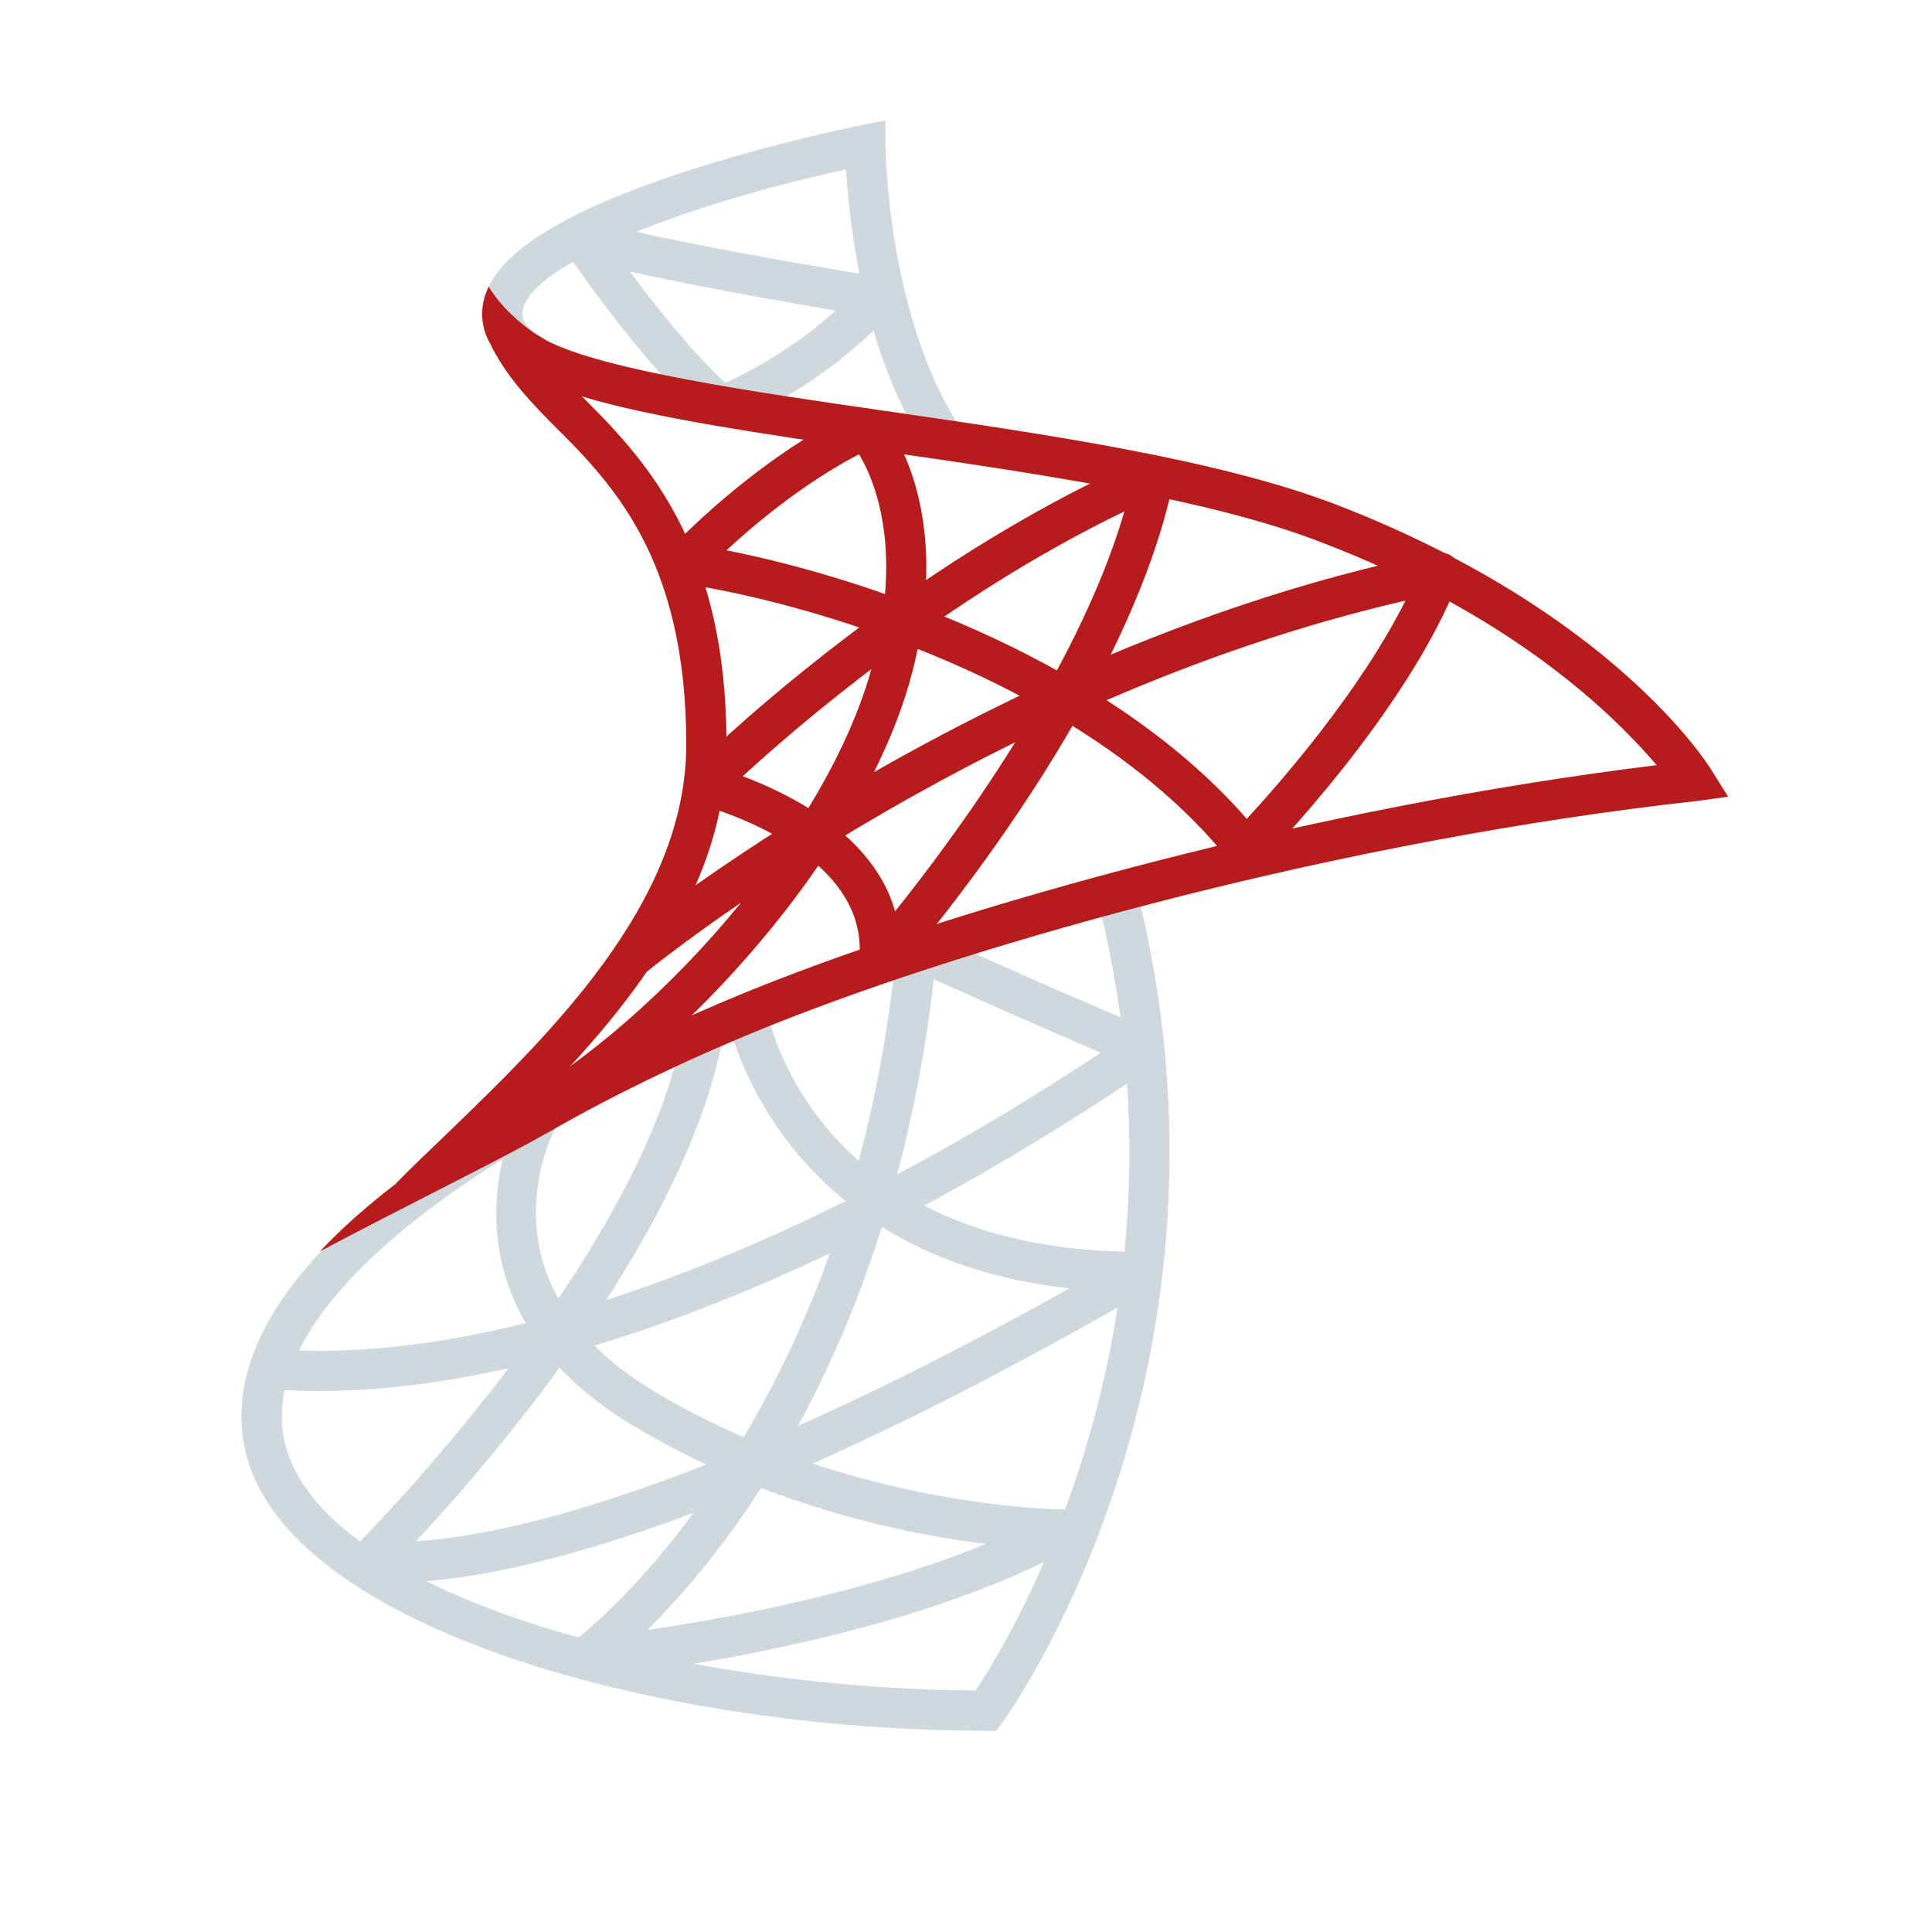
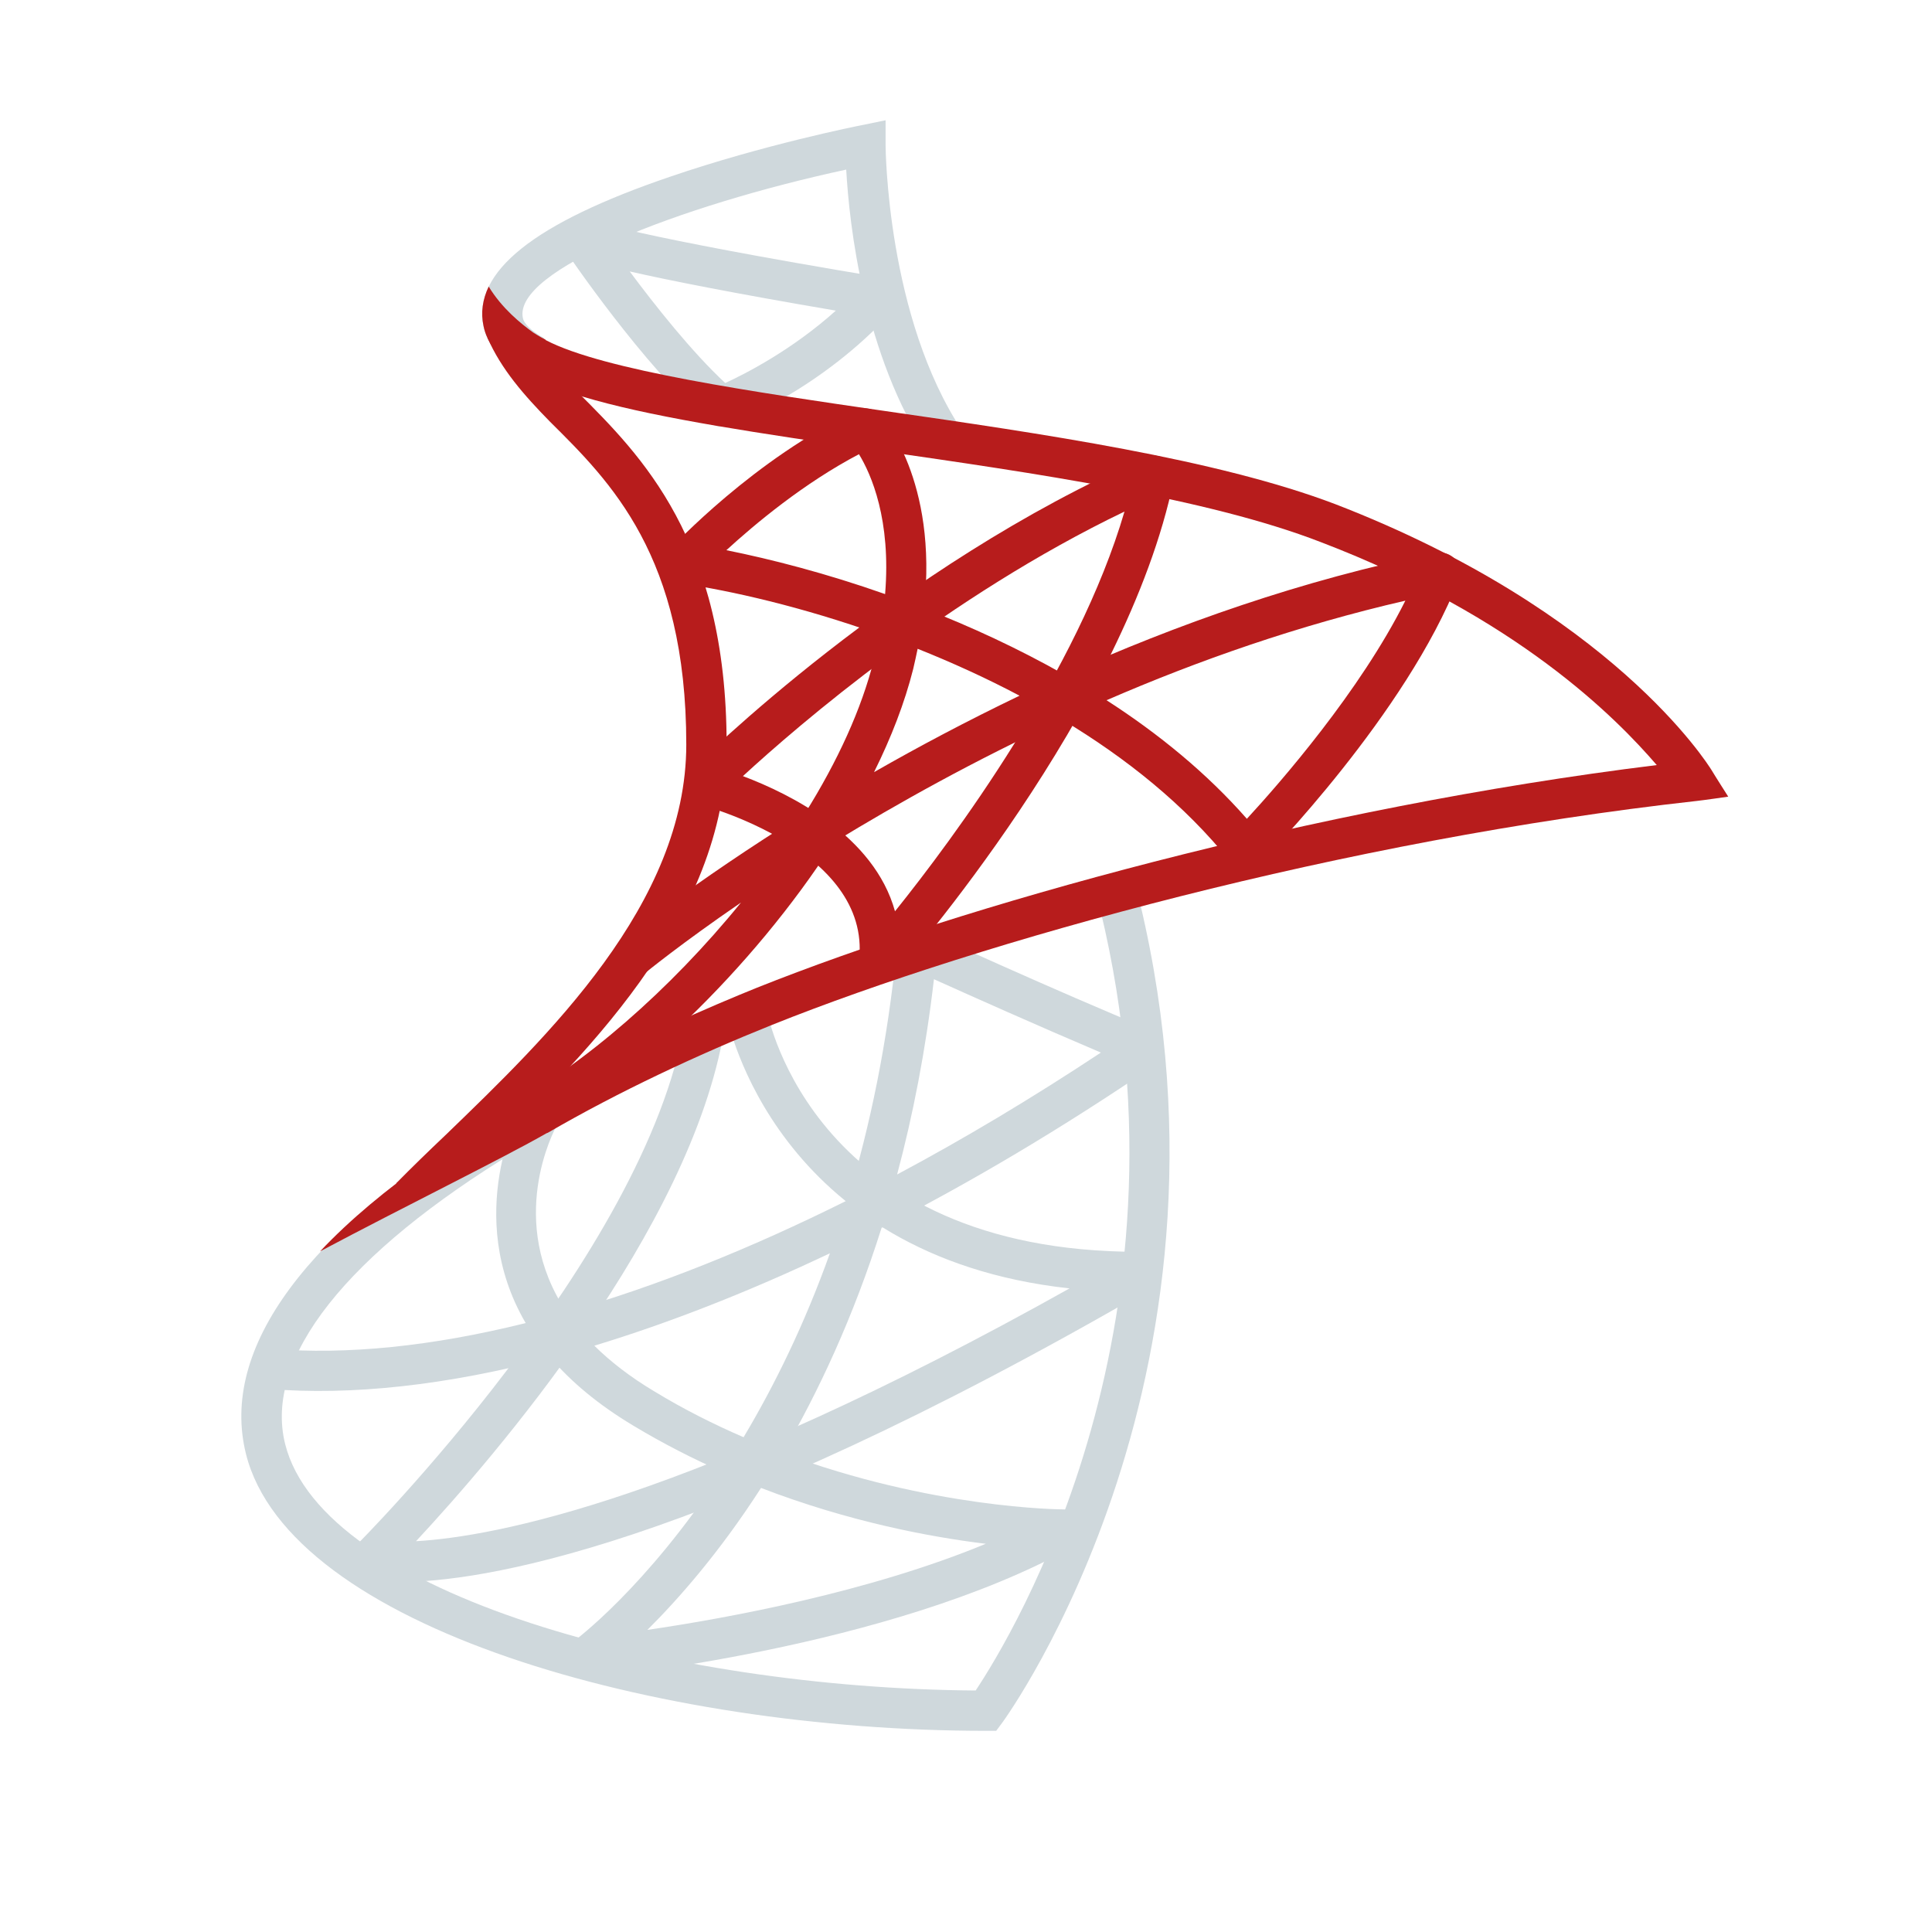
- <svg xmlns="http://www.w3.org/2000/svg" viewBox="0 0 48 48" width="32px" height="32px">
-   <path fill="#cfd8dc" d="M23.084,11.277c-1.633-2.449-1.986-5.722-2.063-7.067c-4.148,0.897-8.269,2.506-8.031,3.691 c0.03,0.149,0.218,0.328,0.53,0.502l-0.488,0.873c-0.596-0.334-0.931-0.719-1.022-1.179c-0.269-1.341,1.25-2.554,4.642-3.709 c2.316-0.789,4.652-1.26,4.751-1.279l0.597-0.12L22,3.6c0,0.042,0.026,4.288,1.916,7.123L23.084,11.277z" />
-   <path fill="#cfd8dc" d="M24.751,43H24.5c-8.192,0-17.309-2.573-18.386-6.879c-0.657-2.63,1.492-5.536,6.214-8.401 l0.52,0.854c-4.249,2.579-6.296,5.172-5.763,7.305c0.935,3.738,9.575,6.068,17.153,6.12c0.901-1.347,5.742-9.26,2.979-19.873 l0.967-0.252c3.149,12.092-3.218,20.837-3.282,20.924L24.751,43z" />
-   <path fill="#cfd8dc" d="M9.931,39.306c-0.539,0-0.806-0.059-0.85-0.07c-0.176-0.043-0.314-0.178-0.362-0.352 c-0.049-0.174,0.001-0.361,0.129-0.488c0.072-0.072,7.197-7.208,8.159-12.978l0.986,0.164c-0.827,4.964-5.715,10.623-7.656,12.707 c1.939-0.111,6.835-1.019,16.234-6.28c-7.335-0.804-8.495-6.676-8.507-6.739l0.983-0.181c0.047,0.246,1.226,6.011,9.244,6.011 c0.003,0,0.005,0,0.008,0l0,0c0.227,0,0.424,0.152,0.482,0.37c0.06,0.218-0.036,0.449-0.231,0.563 C17.315,38.542,11.867,39.305,9.931,39.306z" />
-   <path fill="#cfd8dc" d="M14.524,41.7c-0.207,0-0.395-0.128-0.468-0.325c-0.079-0.211-0.007-0.45,0.177-0.582 c0.034-0.025,1.813-1.338,3.706-4.228c-0.728-0.322-1.465-0.698-2.196-1.137c-0.888-0.533-1.559-1.105-2.06-1.691 c-2.57,0.678-4.942,0.946-7.025,0.769l0.084-0.996c1.876,0.159,4.009-0.063,6.321-0.64c-1.573-2.688-0.129-5.356-0.109-5.392 l0.874,0.487c-0.067,0.122-1.265,2.37,0.249,4.633c2.201-0.632,4.549-1.567,6.979-2.782c0.559-1.835,0.996-3.922,1.225-6.276 c0.016-0.161,0.108-0.304,0.248-0.385s0.311-0.088,0.458-0.021c0.032,0.015,3.264,1.491,5.604,2.454 c0.17,0.07,0.288,0.228,0.307,0.411c0.02,0.183-0.063,0.361-0.216,0.465c-2.289,1.56-4.563,2.913-6.778,4.042 c-0.702,2.225-1.571,4.077-2.459,5.591c3.702,1.383,6.915,1.404,6.956,1.404c0.228,0,0.427,0.154,0.484,0.375 c0.057,0.221-0.042,0.452-0.241,0.563c-4.54,2.522-11.767,3.232-12.072,3.261C14.556,41.699,14.54,41.7,14.524,41.7z M18.909,36.967c-1.04,1.614-2.062,2.773-2.826,3.53c1.998-0.294,5.501-0.938,8.408-2.139 C23.099,38.187,21.084,37.807,18.909,36.967z M14.767,33.431c0.393,0.392,0.883,0.775,1.49,1.14 c0.736,0.442,1.483,0.817,2.22,1.135c0.754-1.264,1.501-2.781,2.142-4.568C18.598,32.1,16.636,32.868,14.767,33.431z M23.202,24.329c-0.205,1.768-0.521,3.381-0.913,4.85c1.66-0.885,3.354-1.896,5.062-3.026 C25.802,25.497,24.099,24.734,23.202,24.329z" />
-   <path fill="#cfd8dc" d="M17.924,10.6c-0.117,0-0.233-0.042-0.325-0.12c-1.61-1.378-3.505-4.182-3.585-4.301 c-0.129-0.191-0.109-0.446,0.046-0.616c0.154-0.171,0.408-0.211,0.608-0.102c0.011,0.003,0.938,0.385,7.217,1.431 c0.181,0.03,0.33,0.156,0.39,0.328c0.061,0.172,0.022,0.364-0.1,0.5c-1.758,1.953-3.979,2.813-4.073,2.848 C18.044,10.589,17.983,10.6,17.924,10.6z M15.647,6.746c0.631,0.849,1.54,1.996,2.372,2.769c0.511-0.233,1.657-0.818,2.744-1.798 C18.18,7.276,16.604,6.962,15.647,6.746z" />
-   <path fill="#b71c1c" d="M21.843,24.4c-0.068,0-0.137-0.014-0.201-0.042c-0.199-0.088-0.319-0.294-0.296-0.51 c0.292-2.749-3.926-3.852-3.969-3.862c-0.174-0.044-0.312-0.179-0.359-0.352s0.002-0.359,0.129-0.486 c0.207-0.207,5.139-5.098,11.327-7.784c0.173-0.075,0.369-0.047,0.515,0.07c0.145,0.118,0.212,0.307,0.174,0.489 c-1.186,5.744-6.71,12.044-6.944,12.309C22.12,24.341,21.982,24.4,21.843,24.4z M18.455,19.285 c1.184,0.445,3.258,1.475,3.783,3.356c1.449-1.808,4.542-5.973,5.697-9.934C23.548,14.817,19.854,17.999,18.455,19.285z" />
-   <path fill="#b71c1c" d="M13.079,28.36l-0.475-0.88c1.883-1.015,4.04-2.883,5.807-5.054c-1.504,1.03-2.365,1.735-2.392,1.758 l-0.639-0.77c0.039-0.032,1.764-1.447,4.631-3.22c0.787-1.266,1.392-2.568,1.703-3.816c0.053-0.212,0.099-0.417,0.136-0.615 c-1.925-0.687-3.701-1.094-4.921-1.269c-0.185-0.026-0.339-0.153-0.401-0.328c-0.062-0.175-0.021-0.371,0.104-0.507 c0.085-0.092,2.116-2.268,4.654-3.463c0.197-0.093,0.433-0.047,0.581,0.114c0.067,0.073,1.44,1.615,1.091,4.805 c1.155,0.45,2.345,0.997,3.491,1.648c2.759-1.24,5.892-2.356,9.229-3.03c0.172-0.034,0.363,0.028,0.481,0.168 c0.117,0.14,0.149,0.333,0.083,0.503c-1.3,3.332-4.786,6.891-4.934,7.041c-0.101,0.102-0.239,0.153-0.383,0.148 c-0.143-0.008-0.275-0.076-0.365-0.188c-1.12-1.408-2.584-2.574-4.163-3.523c-2.175,1.004-4.101,2.078-5.684,3.049 C18.693,24.084,15.644,26.979,13.079,28.36z M27.492,17.396c1.29,0.832,2.491,1.81,3.484,2.948 c0.828-0.898,2.815-3.168,3.942-5.422C32.268,15.532,29.76,16.415,27.492,17.396z M22.799,16.122 c-0.033,0.163-0.071,0.33-0.113,0.5c-0.21,0.839-0.544,1.701-0.972,2.561c1.096-0.626,2.309-1.272,3.618-1.898 C24.494,16.841,23.639,16.455,22.799,16.122z M18.048,13.672c1.111,0.218,2.48,0.574,3.941,1.086 c0.152-1.843-0.346-2.972-0.647-3.472C19.966,12.004,18.761,13.014,18.048,13.672z" />
-   <path fill="#b71c1c" d="M18.05,18.5c0,4.38-3.65,7.86-6.28,10.4c-0.44,0.43-1.93,0.5-1.93,0.5 c0.37-0.38,0.79-0.78,1.24-1.21c2.5-2.42,5.97-5.73,5.97-9.69c0-4.69-1.89-6.54-3.38-8.02c-0.66-0.67-1.22-1.31-1.56-2.09 l0.31-0.13c0.34,0.15,0.73,0.32,1.03,0.45c0.24,0.35,0.56,0.69,0.93,1.06C15.91,11.3,18.05,13.4,18.05,18.5z" />
-   <path fill="#b71c1c" d="M42.935,19.794c0,0-0.605,0.086-0.775,0.106c-8.76,0.97-17.8,3.49-22.97,5.56 c-1.87,0.75-3.81,1.66-5.58,2.68c-0.01,0.01-0.02,0.01-0.04,0.02C12.53,28.76,10,30,7.95,31.09c3-3.19,8.62-5.65,10.86-6.55 c5.07-2.03,13.78-4.48,22.35-5.53c-1.01-1.18-3.48-3.68-8.34-5.54c-2.84-1.1-7.16-1.72-10.97-2.27c-6.06-0.87-9.51-1.45-9.84-3.1 c-0.07-0.33-0.02-0.66,0.13-0.98c0.33,0.54,0.8,0.92,1.11,1.14c0.15,0.1,0.26,0.16,0.3,0.18l0.01,0.01 c1.42,0.75,5.25,1.3,8.44,1.76c3.86,0.56,8.23,1.19,11.18,2.32c6.87,2.65,9.24,6.44,9.34,6.6 C42.61,19.28,42.935,19.794,42.935,19.794z" />
+ <svg xmlns="http://www.w3.org/2000/svg" width="32" height="32" viewBox="0 0 32 32">
+   <path fill-rule="nonzero" fill="rgb(81.176%, 84.706%, 86.275%)" fill-opacity="1" d="M 15.391 7.52 C 14.301 5.887 14.066 3.703 14.016 2.809 C 11.25 3.406 8.5 4.477 8.66 5.266 C 8.68 5.367 8.805 5.484 9.012 5.602 L 8.688 6.184 C 8.289 5.961 8.066 5.703 8.008 5.398 C 7.828 4.504 8.84 3.695 11.102 2.926 C 12.645 2.398 14.203 2.086 14.27 2.074 L 14.668 1.992 L 14.668 2.398 C 14.668 2.43 14.684 5.258 15.945 7.148 Z M 15.391 7.52 " />
+   <path fill-rule="nonzero" fill="rgb(81.176%, 84.706%, 86.275%)" fill-opacity="1" d="M 16.5 28.668 L 16.332 28.668 C 10.871 28.668 4.793 26.953 4.074 24.082 C 3.637 22.328 5.07 20.391 8.219 18.48 L 8.566 19.051 C 5.734 20.77 4.367 22.496 4.723 23.918 C 5.348 26.41 11.105 27.965 16.16 28 C 16.758 27.102 19.988 21.824 18.145 14.75 L 18.789 14.582 C 20.887 22.645 16.645 28.473 16.602 28.531 Z M 16.5 28.668 " />
+   <path fill-rule="nonzero" fill="rgb(81.176%, 84.706%, 86.275%)" fill-opacity="1" d="M 6.621 26.203 C 6.262 26.203 6.082 26.164 6.055 26.156 C 5.938 26.129 5.844 26.039 5.812 25.922 C 5.781 25.809 5.812 25.684 5.898 25.598 C 5.945 25.551 10.695 20.793 11.34 16.945 L 11.996 17.055 C 11.445 20.363 8.184 24.137 6.891 25.527 C 8.184 25.453 11.449 24.848 17.715 21.34 C 12.824 20.805 12.051 16.887 12.043 16.848 L 12.699 16.727 C 12.73 16.891 13.516 20.734 18.859 20.734 C 18.863 20.734 18.863 20.734 18.867 20.734 C 19.016 20.734 19.148 20.836 19.188 20.98 C 19.227 21.125 19.164 21.281 19.035 21.355 C 11.543 25.695 7.91 26.203 6.621 26.203 Z M 6.621 26.203 " />
+   <path fill-rule="nonzero" fill="rgb(81.176%, 84.706%, 86.275%)" fill-opacity="1" d="M 9.684 27.801 C 9.543 27.801 9.418 27.715 9.371 27.582 C 9.316 27.441 9.367 27.285 9.488 27.195 C 9.512 27.18 10.699 26.305 11.961 24.375 C 11.473 24.16 10.984 23.91 10.496 23.617 C 9.902 23.262 9.457 22.883 9.121 22.492 C 7.41 22.941 5.828 23.121 4.438 23.004 L 4.496 22.34 C 5.746 22.445 7.168 22.297 8.707 21.914 C 7.66 20.121 8.621 18.344 8.637 18.32 L 9.219 18.645 C 9.176 18.727 8.375 20.223 9.383 21.73 C 10.852 21.312 12.418 20.688 14.039 19.879 C 14.41 18.652 14.703 17.262 14.855 15.691 C 14.863 15.586 14.926 15.492 15.02 15.438 C 15.113 15.383 15.227 15.379 15.324 15.422 C 15.348 15.434 17.5 16.418 19.062 17.059 C 19.176 17.105 19.254 17.211 19.266 17.332 C 19.277 17.453 19.223 17.574 19.121 17.645 C 17.594 18.684 16.078 19.586 14.602 20.336 C 14.133 21.82 13.555 23.055 12.965 24.066 C 15.43 24.988 17.574 25 17.602 25 C 17.754 25 17.887 25.102 17.922 25.25 C 17.961 25.398 17.895 25.551 17.762 25.625 C 14.734 27.309 9.918 27.781 9.715 27.801 C 9.703 27.801 9.691 27.801 9.684 27.801 Z M 12.605 24.645 C 11.914 25.719 11.23 26.492 10.723 26.996 C 12.055 26.801 14.391 26.371 16.328 25.57 C 15.398 25.457 14.055 25.203 12.605 24.645 Z M 9.844 22.289 C 10.105 22.547 10.434 22.805 10.84 23.047 C 11.328 23.344 11.828 23.594 12.316 23.805 C 12.82 22.961 13.32 21.949 13.746 20.758 C 12.398 21.398 11.09 21.91 9.844 22.289 Z M 15.469 16.219 C 15.332 17.398 15.121 18.473 14.859 19.453 C 15.965 18.863 17.094 18.188 18.234 17.434 C 17.203 16.996 16.066 16.488 15.469 16.219 Z M 15.469 16.219 " />
+   <path fill-rule="nonzero" fill="rgb(81.176%, 84.706%, 86.275%)" fill-opacity="1" d="M 11.949 7.066 C 11.871 7.066 11.793 7.039 11.734 6.988 C 10.66 6.066 9.395 4.199 9.344 4.121 C 9.258 3.992 9.27 3.82 9.375 3.707 C 9.477 3.594 9.645 3.566 9.777 3.641 C 9.785 3.645 10.402 3.898 14.59 4.594 C 14.711 4.613 14.809 4.699 14.852 4.812 C 14.891 4.93 14.863 5.055 14.785 5.148 C 13.613 6.449 12.129 7.023 12.066 7.047 C 12.031 7.059 11.988 7.066 11.949 7.066 Z M 10.43 4.496 C 10.852 5.062 11.457 5.828 12.012 6.344 C 12.352 6.188 13.117 5.797 13.844 5.145 C 12.121 4.852 11.07 4.641 10.43 4.496 Z M 10.43 4.496 " />
+   <path fill-rule="nonzero" fill="rgb(71.765%, 10.98%, 10.98%)" fill-opacity="1" d="M 14.562 16.266 C 14.516 16.266 14.469 16.258 14.43 16.238 C 14.297 16.18 14.215 16.043 14.23 15.898 C 14.426 14.066 11.613 13.332 11.586 13.324 C 11.469 13.293 11.375 13.203 11.344 13.09 C 11.312 12.973 11.348 12.852 11.43 12.766 C 11.57 12.629 14.855 9.367 18.984 7.574 C 19.098 7.527 19.23 7.543 19.324 7.621 C 19.422 7.703 19.469 7.828 19.441 7.949 C 18.652 11.777 14.969 15.977 14.812 16.156 C 14.746 16.227 14.656 16.266 14.562 16.266 Z M 12.305 12.855 C 13.094 13.152 14.477 13.84 14.824 15.094 C 15.793 13.887 17.852 11.113 18.625 8.473 C 15.699 9.879 13.234 12 12.305 12.855 Z M 12.305 12.855 " />
+   <path fill-rule="nonzero" fill="rgb(71.765%, 10.98%, 10.98%)" fill-opacity="1" d="M 8.719 18.906 L 8.402 18.32 C 9.656 17.645 11.098 16.398 12.273 14.949 C 11.27 15.637 10.699 16.105 10.68 16.121 L 10.254 15.609 C 10.281 15.59 11.43 14.645 13.34 13.461 C 13.867 12.617 14.27 11.75 14.477 10.918 C 14.512 10.777 14.543 10.641 14.566 10.508 C 13.285 10.051 12.098 9.781 11.285 9.664 C 11.164 9.645 11.059 9.562 11.02 9.445 C 10.977 9.328 11.004 9.195 11.09 9.105 C 11.145 9.043 12.5 7.594 14.191 6.797 C 14.32 6.734 14.48 6.766 14.578 6.875 C 14.621 6.922 15.539 7.949 15.305 10.078 C 16.074 10.375 16.867 10.742 17.633 11.176 C 19.473 10.348 21.562 9.605 23.785 9.156 C 23.898 9.133 24.027 9.176 24.105 9.266 C 24.184 9.359 24.207 9.488 24.16 9.602 C 23.293 11.824 20.969 14.195 20.871 14.297 C 20.805 14.363 20.711 14.398 20.617 14.395 C 20.52 14.391 20.434 14.344 20.375 14.27 C 19.625 13.332 18.652 12.555 17.598 11.922 C 16.148 12.59 14.863 13.309 13.809 13.953 C 12.461 16.055 10.43 17.984 8.719 18.906 Z M 18.328 11.598 C 19.188 12.152 19.988 12.805 20.652 13.562 C 21.203 12.965 22.527 11.449 23.277 9.949 C 21.512 10.355 19.84 10.941 18.328 11.598 Z M 15.199 10.746 C 15.176 10.855 15.152 10.969 15.125 11.082 C 14.984 11.641 14.762 12.215 14.477 12.789 C 15.207 12.371 16.016 11.941 16.887 11.523 C 16.328 11.227 15.758 10.969 15.199 10.746 Z M 12.031 9.113 C 12.773 9.262 13.684 9.496 14.66 9.84 C 14.762 8.609 14.43 7.855 14.227 7.523 C 13.312 8.004 12.508 8.676 12.031 9.113 Z M 12.031 9.113 " />
+   <path fill-rule="nonzero" fill="rgb(71.765%, 10.98%, 10.98%)" fill-opacity="1" d="M 12.035 12.332 C 12.035 15.254 9.602 17.574 7.848 19.266 C 7.555 19.555 6.559 19.602 6.559 19.602 C 6.809 19.348 7.086 19.078 7.387 18.793 C 9.055 17.18 11.367 14.973 11.367 12.332 C 11.367 9.207 10.105 7.973 9.113 6.988 C 8.672 6.539 8.301 6.113 8.074 5.594 L 8.281 5.508 C 8.508 5.605 8.766 5.719 8.965 5.809 C 9.125 6.039 9.34 6.266 9.586 6.512 C 10.605 7.535 12.035 8.934 12.035 12.332 Z M 12.035 12.332 " />
+   <path fill-rule="nonzero" fill="rgb(71.765%, 10.98%, 10.98%)" fill-opacity="1" d="M 28.625 13.195 C 28.625 13.195 28.219 13.254 28.105 13.266 C 22.266 13.914 16.238 15.594 12.793 16.973 C 11.547 17.473 10.254 18.078 9.074 18.762 C 9.066 18.766 9.059 18.766 9.047 18.773 C 8.352 19.172 6.668 20 5.301 20.727 C 7.301 18.602 11.047 16.961 12.539 16.359 C 15.922 15.008 21.727 13.375 27.441 12.672 C 26.766 11.887 25.121 10.219 21.879 8.98 C 19.988 8.246 17.105 7.832 14.566 7.465 C 10.527 6.887 8.227 6.5 8.008 5.398 C 7.961 5.18 7.992 4.961 8.094 4.746 C 8.312 5.105 8.625 5.359 8.832 5.508 C 8.934 5.574 9.008 5.613 9.035 5.625 L 9.039 5.633 C 9.988 6.133 12.539 6.5 14.668 6.809 C 17.238 7.18 20.152 7.602 22.121 8.352 C 26.699 10.121 28.281 12.648 28.348 12.754 C 28.406 12.852 28.625 13.195 28.625 13.195 Z M 28.625 13.195 " />
</svg>
